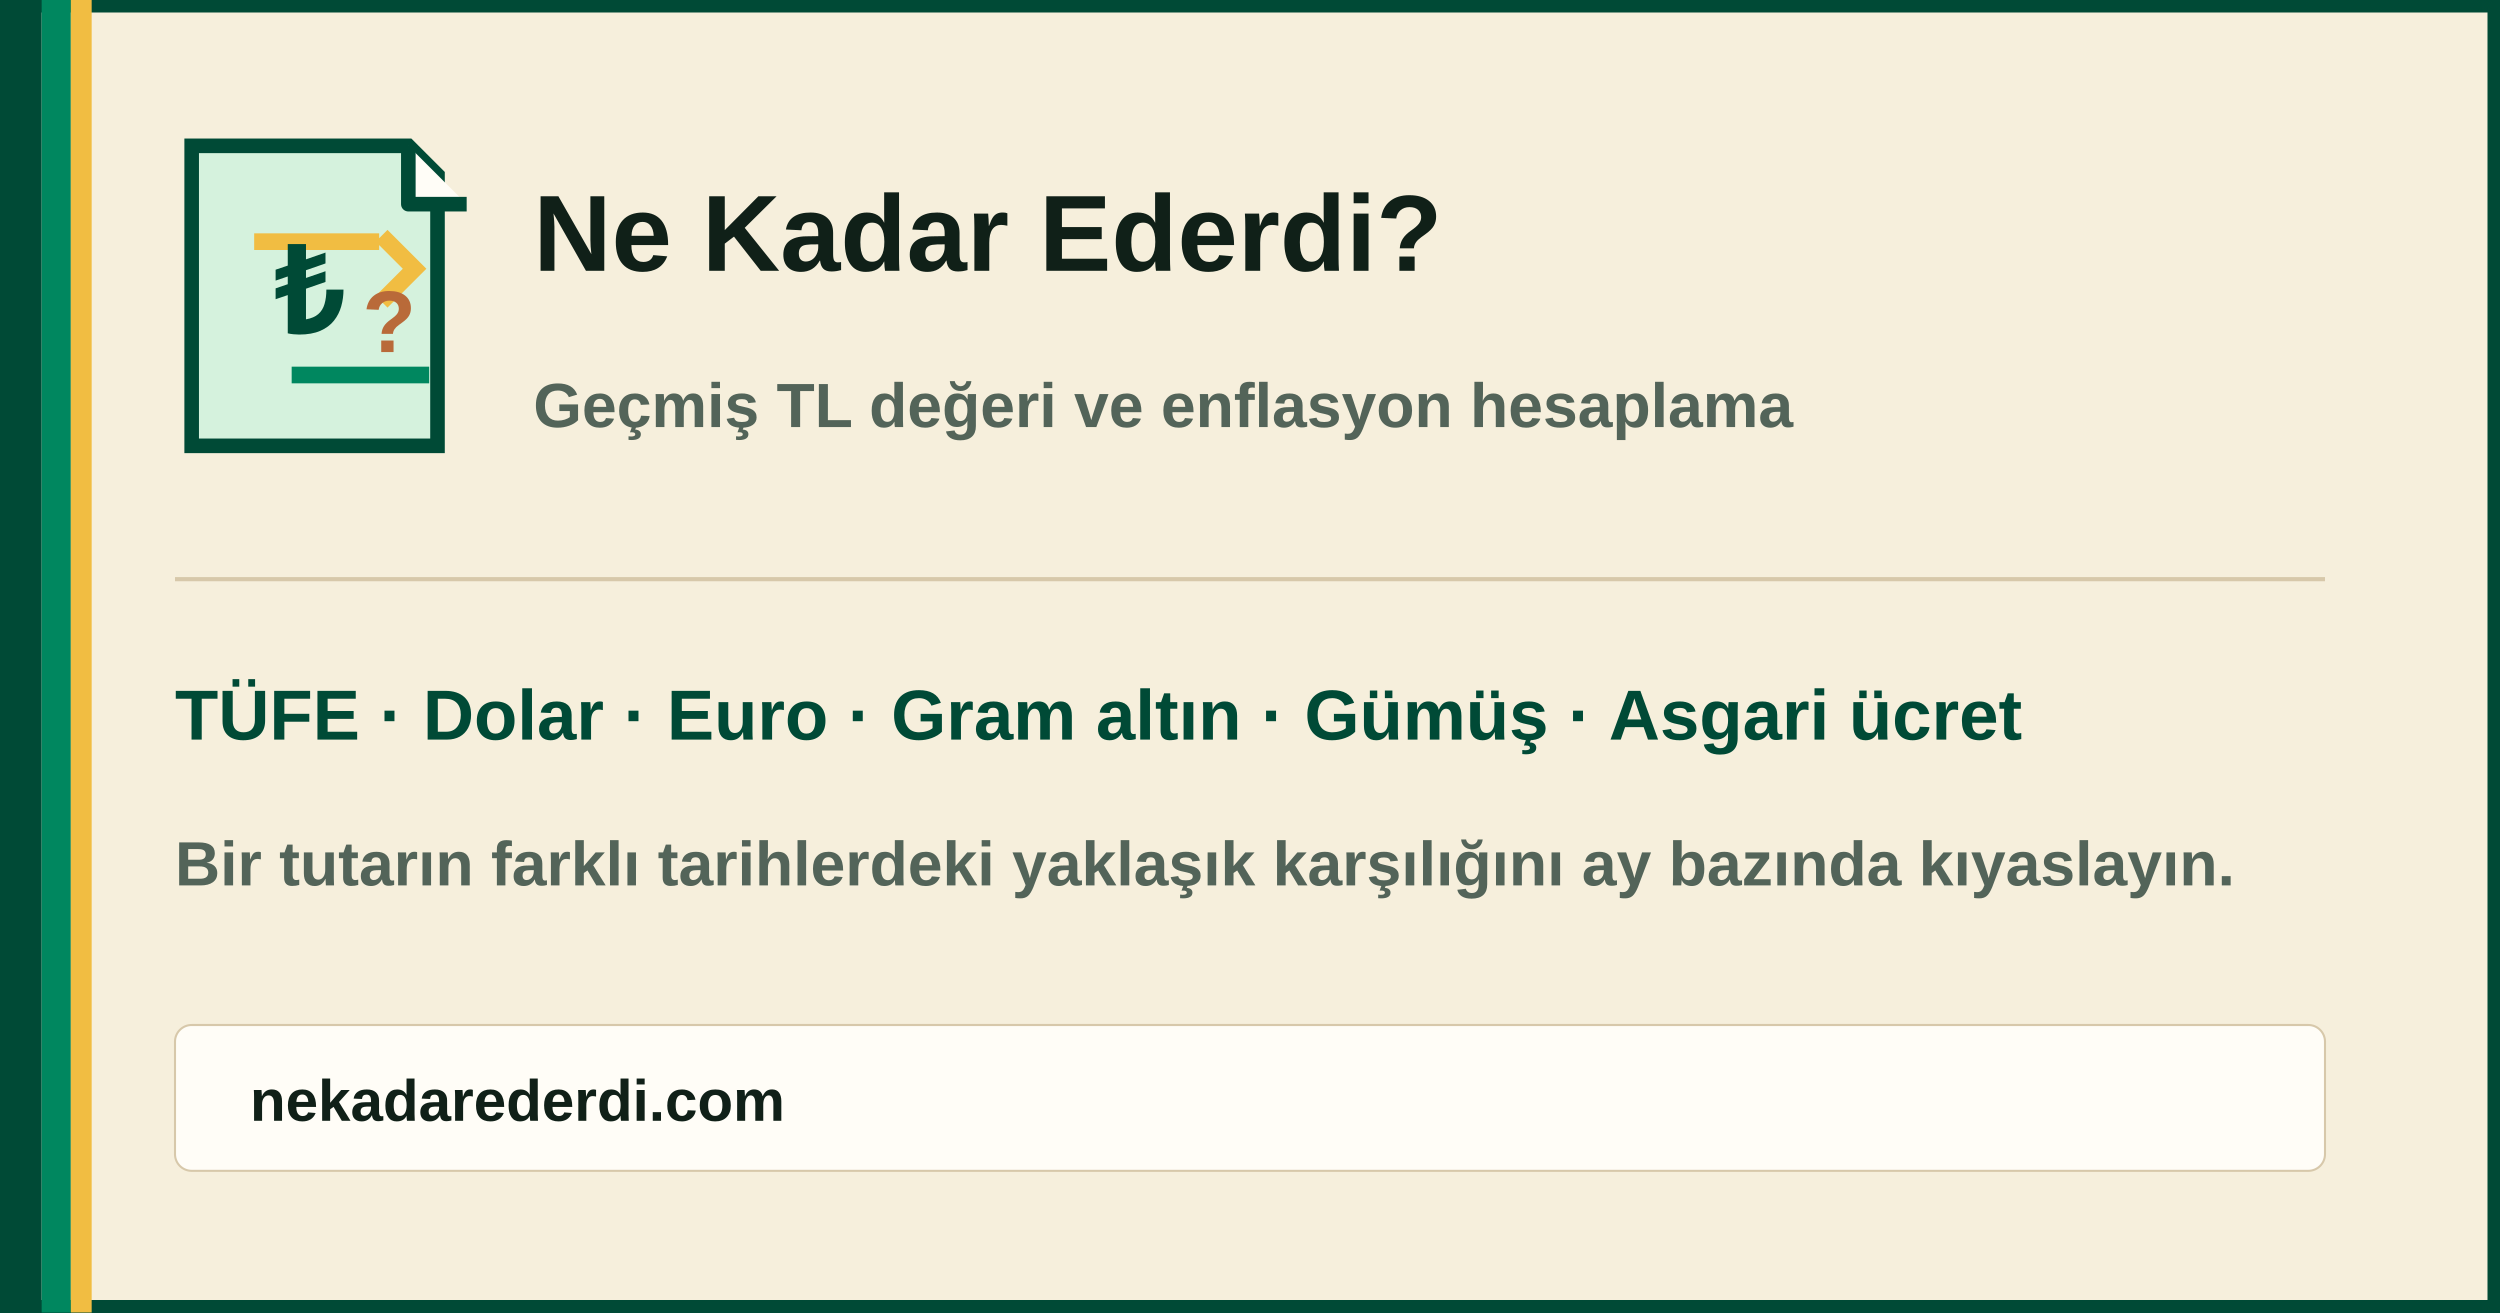
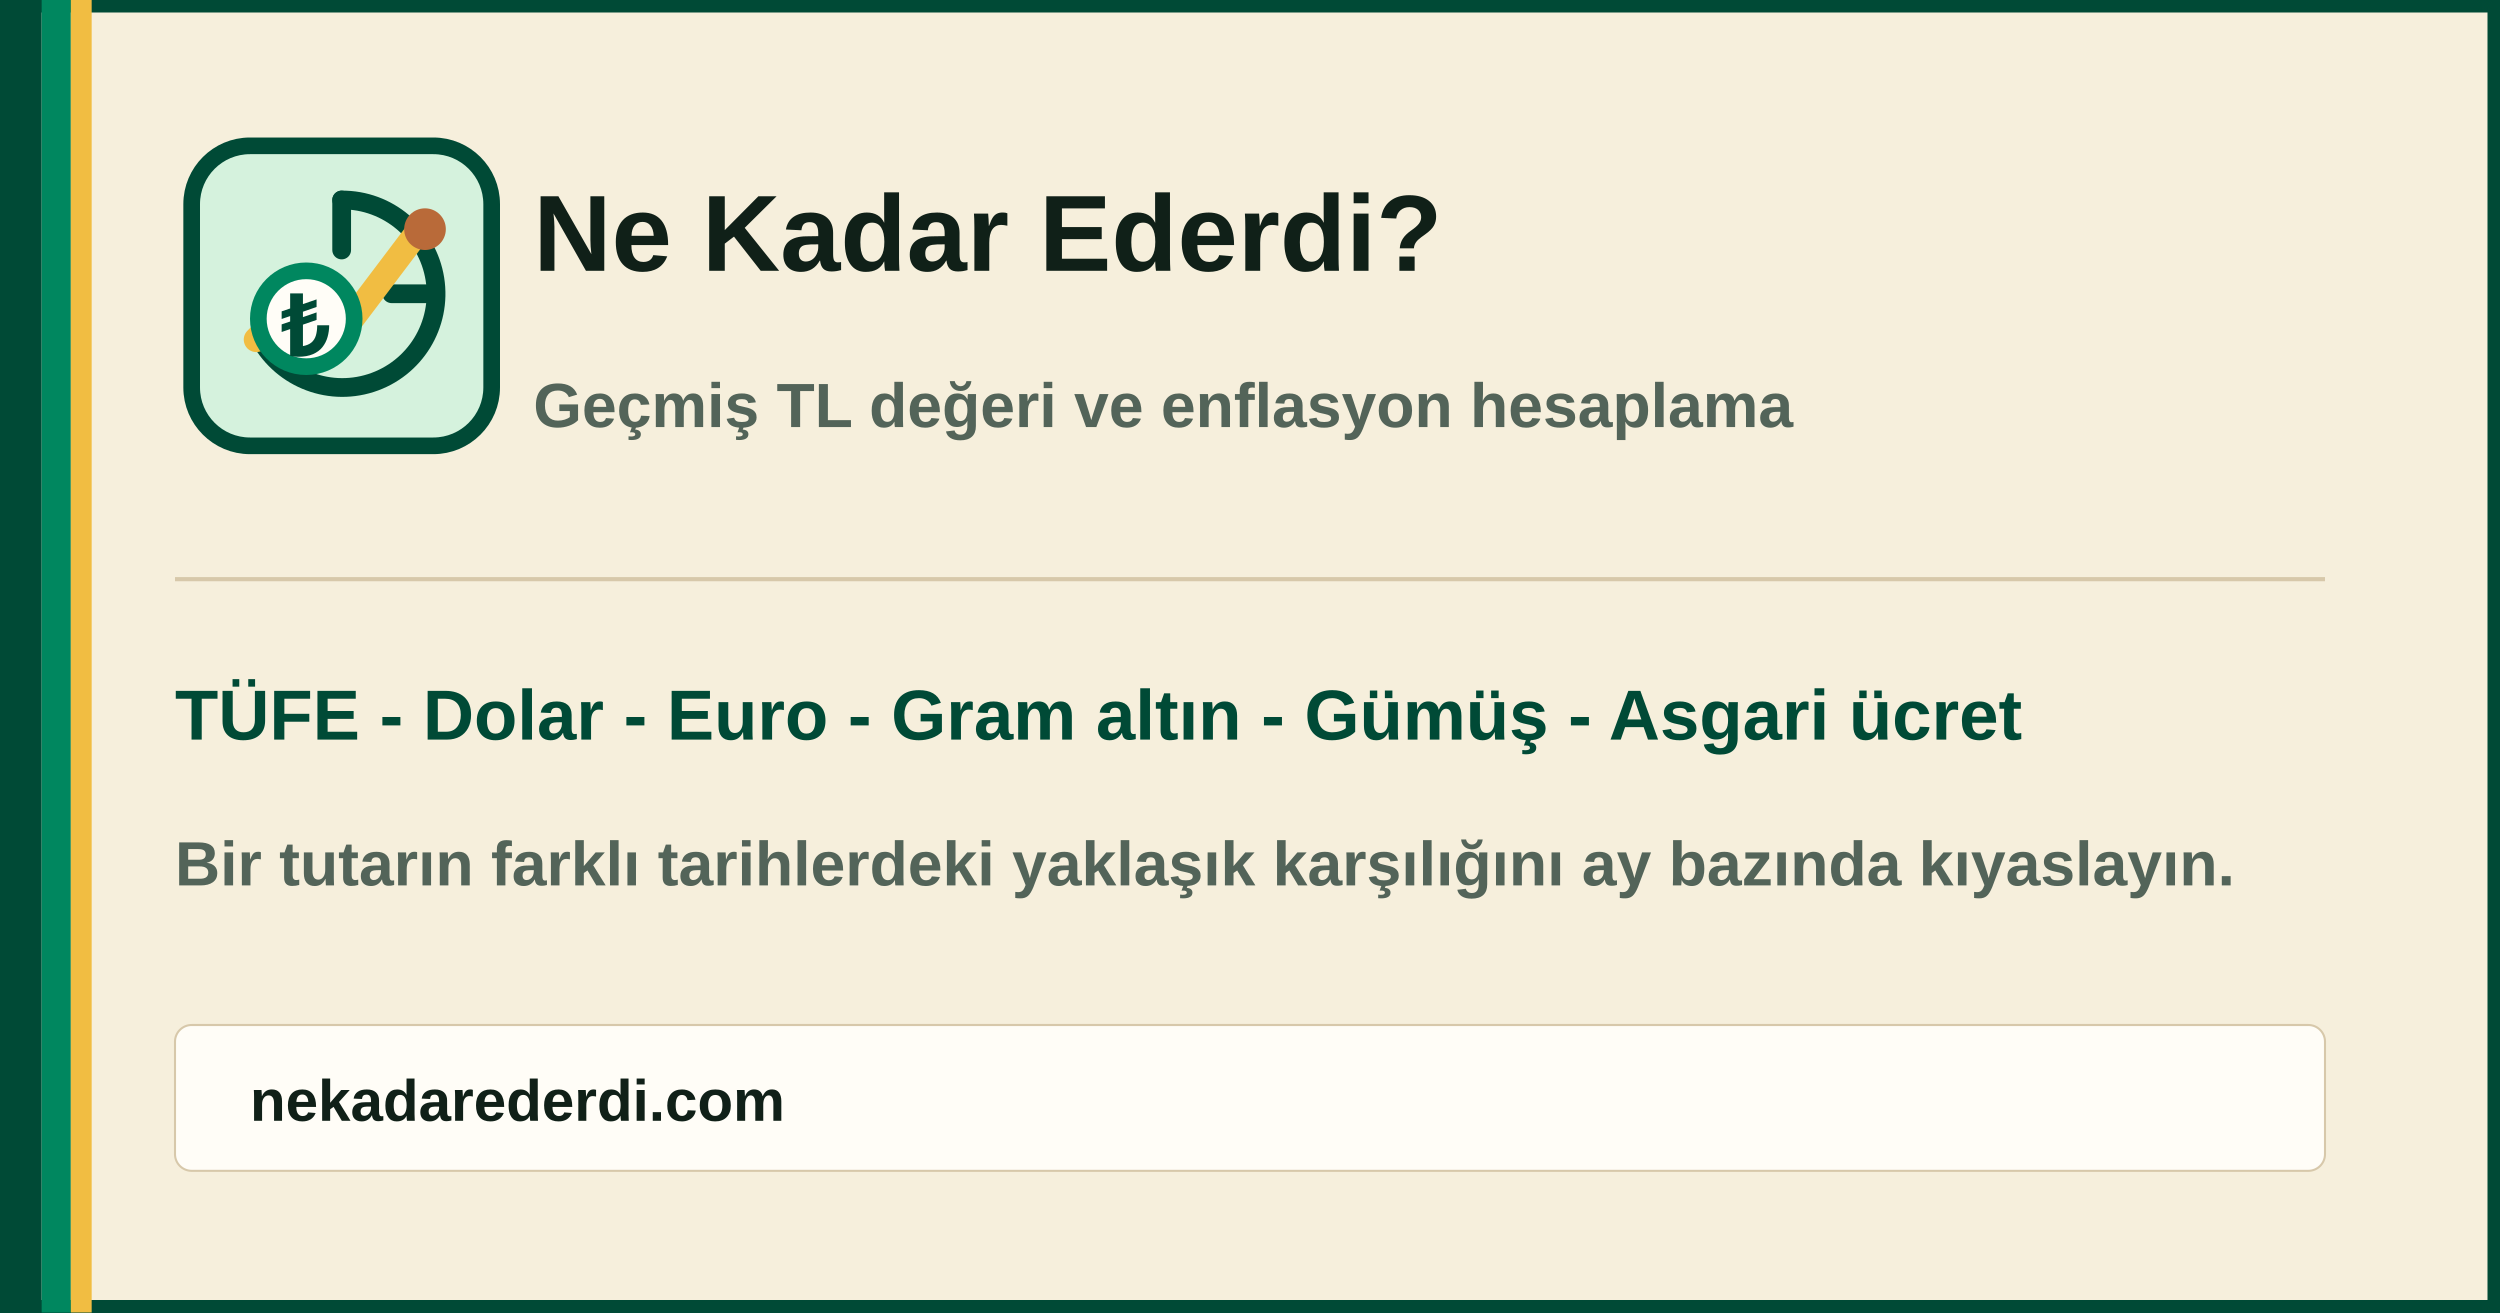
<svg xmlns="http://www.w3.org/2000/svg" width="1200" height="630" viewBox="0 0 1200 630" role="img" aria-labelledby="title desc">
  <rect width="1200" height="630" fill="#F6EFDC" />
  <path d="M0 0h1200v630H0z" fill="none" stroke="#004A36" stroke-width="12" />
  <path d="M0 0h20v630H0z" fill="#004A36" />
  <path d="M20 0h14v630H20z" fill="#00875F" />
  <path d="M34 0h10v630H34z" fill="#F1BD42" />
-   <path d="M92 70h104l14 14v130H92z" fill="#D5F2DD" stroke="#004A36" stroke-width="7" />
-   <path d="M196 70v28h28" fill="#FFFDF7" stroke="#004A36" stroke-linejoin="round" stroke-width="7" />
-   <path d="M126 116h52M186 116l13 13-13 13" fill="none" stroke="#F1BD42" stroke-linecap="square" stroke-linejoin="miter" stroke-width="8" />
-   <path d="M144 180h58" fill="none" stroke="#00875F" stroke-linecap="square" stroke-width="8" />
-   <text x="132" y="160" font-family="Space Grotesk, Arial, sans-serif" font-size="60" font-weight="800" fill="#004A36">₺</text>
-   <text x="174" y="169" font-family="Space Grotesk, Arial, sans-serif" font-size="42" font-weight="800" fill="#B96A39">?</text>
+   <rect x="92" y="70" width="144" height="144" rx="28" fill="#D5F2DD" stroke="#004A36" stroke-width="8" />
+   <path d="M164 96a45 45 0 1 1-40 65" fill="none" stroke="#004A36" stroke-linecap="round" stroke-width="9" />
+   <path d="M164 96v24M209 141h-21" fill="none" stroke="#004A36" stroke-linecap="round" stroke-width="9" />
+   <path d="M123 163l25-25 21 15 34-45" fill="none" stroke="#F1BD42" stroke-linecap="round" stroke-linejoin="round" stroke-width="12" />
+   <circle cx="147" cy="153" r="23" fill="#FFFDF7" stroke="#00875F" stroke-width="8" />
+   <text x="147" y="156" text-anchor="middle" dominant-baseline="middle" font-family="Space Grotesk, Arial, sans-serif" font-size="42" font-weight="800" fill="#004A36">₺</text>
+   <circle cx="204" cy="110" r="10" fill="#B96A39" />
  <text x="256" y="130" font-family="Space Grotesk, Arial, sans-serif" font-size="52" font-weight="800" fill="#102018">Ne Kadar Ederdi?</text>
  <text x="256" y="205" font-family="Manrope, Arial, sans-serif" font-size="30" font-weight="600" fill="#536459">Geçmiş TL değeri ve enflasyon hesaplama</text>
  <line x1="84" y1="278" x2="1116" y2="278" stroke="#D7C8AA" stroke-width="2" />
-   <text x="84" y="355" font-family="Space Grotesk, Arial, sans-serif" font-size="34" font-weight="700" fill="#004A36">TÜFE · Dolar · Euro · Gram altın · Gümüş · Asgari ücret</text>
+   <text x="84" y="355" font-family="Space Grotesk, Arial, sans-serif" font-size="34" font-weight="700" fill="#004A36">TÜFE - Dolar - Euro - Gram altın - Gümüş - Asgari ücret</text>
  <text x="84" y="425" font-family="Manrope, Arial, sans-serif" font-size="30" font-weight="600" fill="#536459">Bir tutarın farklı tarihlerdeki yaklaşık karşılığını ay bazında kıyaslayın.</text>
  <rect x="84" y="492" width="1032" height="70" rx="8" fill="#FFFDF7" stroke="#D7C8AA" />
  <text x="120" y="538" font-family="Space Grotesk, Arial, sans-serif" font-size="28" font-weight="700" fill="#102018">nekadarederdi.com</text>
</svg>
